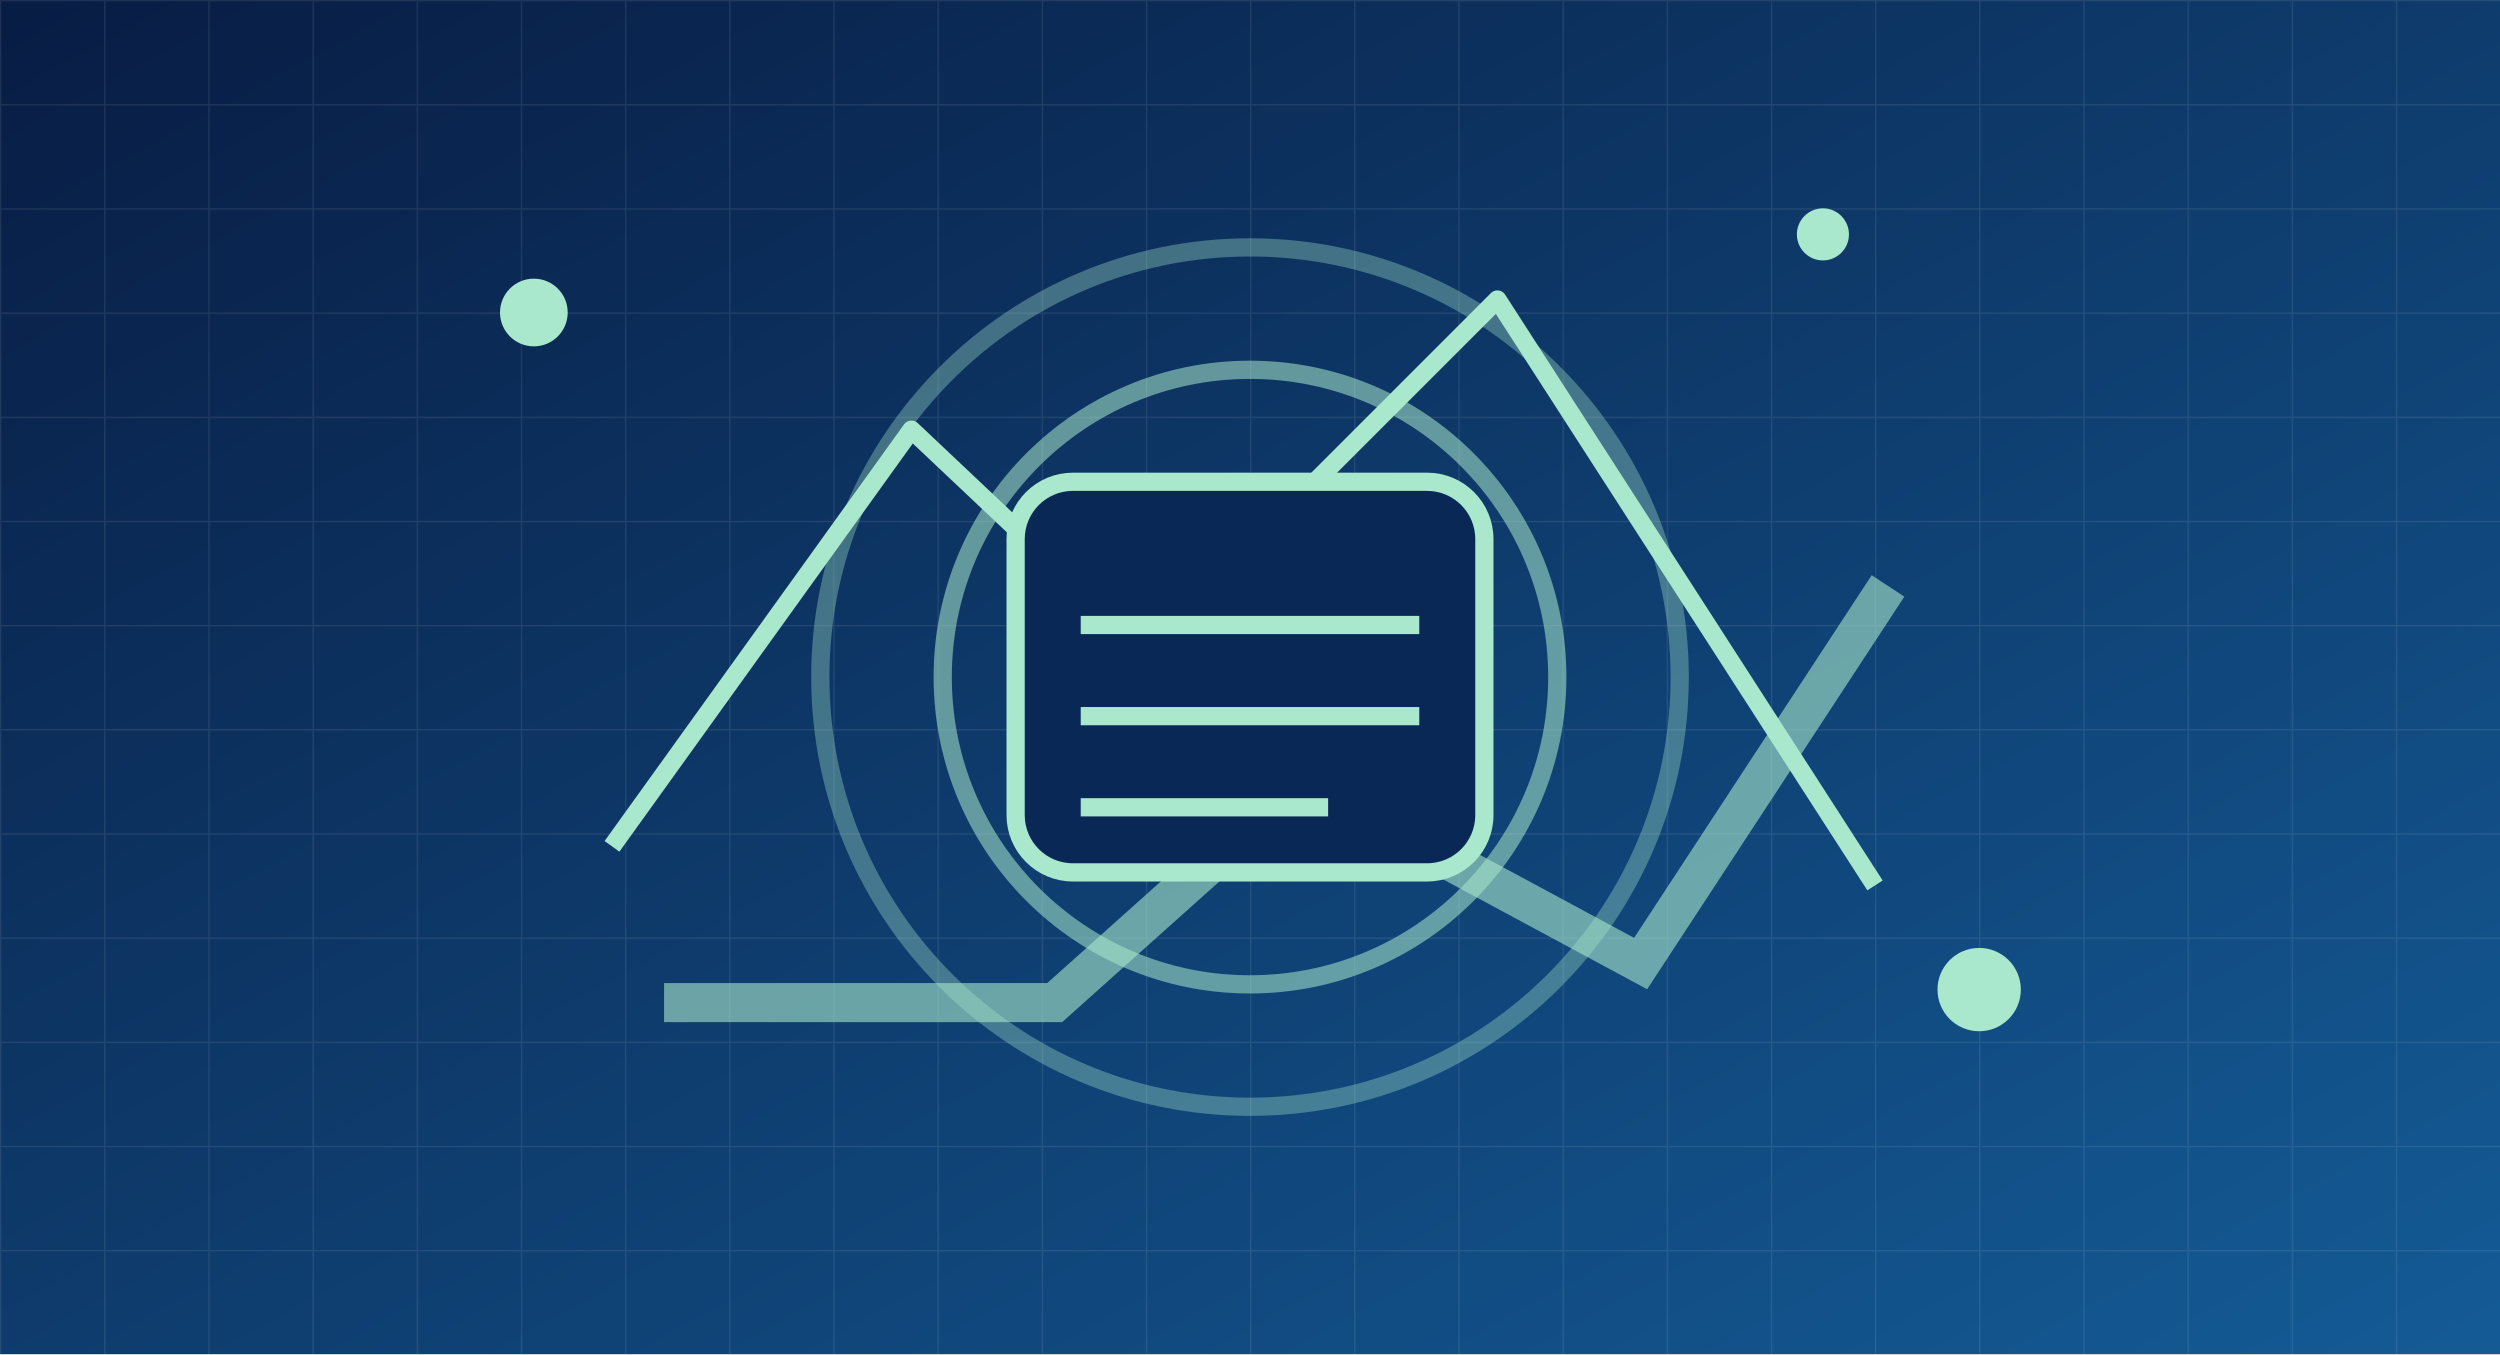
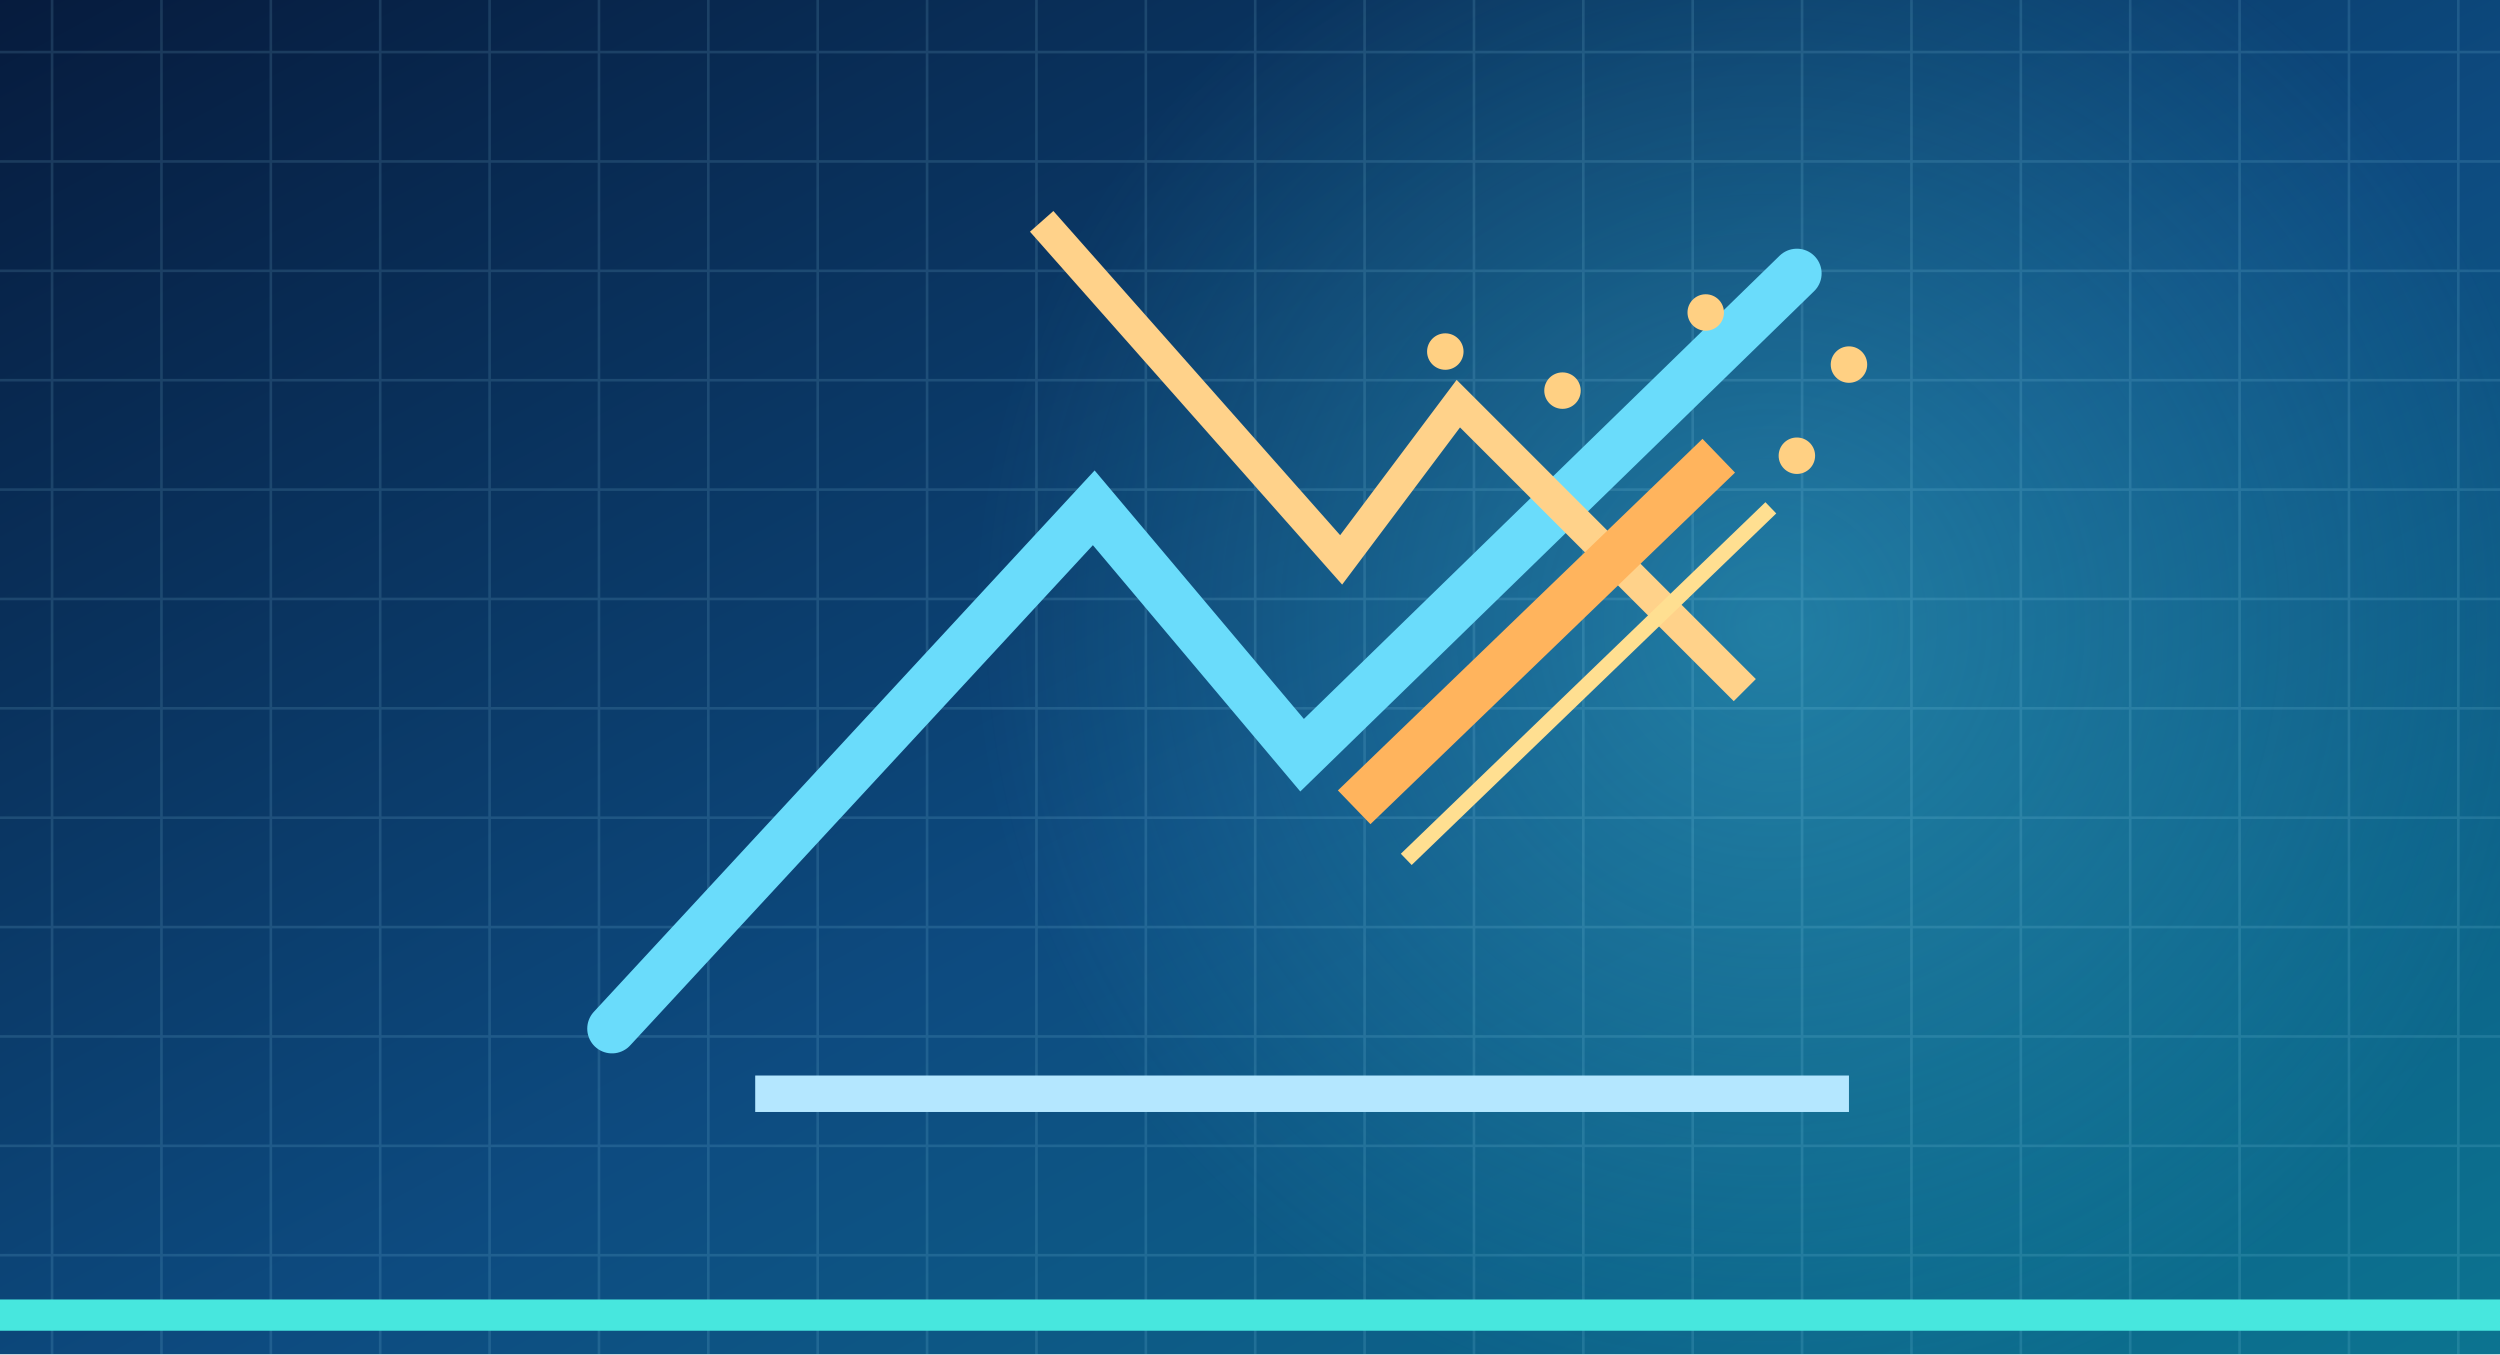
<svg xmlns="http://www.w3.org/2000/svg" viewBox="0 0 960 520">
  <defs>
    <linearGradient id="bg" x2="1" y2="1">
-       <stop stop-color="#081c43" />
-       <stop offset="1" stop-color="#145b96" />
+       <stop stop-color="#061b3d" />
+       <stop offset=".55" stop-color="#0d4b80" />
+       <stop offset="1" stop-color="#0c7490" />
    </linearGradient>
-     <pattern id="p" width="40" height="40" patternUnits="userSpaceOnUse">
-       <path d="M40 0H0V40" fill="none" stroke="#ffffff" stroke-opacity=".09" />
-     </pattern>
+     <radialGradient id="halo">
+       <stop stop-color="#4de3ec" stop-opacity=".32" />
+       <stop offset="1" stop-color="#4de3ec" stop-opacity="0" />
+     </radialGradient>
  </defs>
  <rect width="960" height="520" fill="url(#bg)" />
-   <rect width="960" height="520" fill="url(#p)" />
-   <g transform="translate(480 260)" stroke="#a9e8cc" fill="none" stroke-width="7">
-     <circle r="165" stroke-opacity=".35" />
-     <circle r="118" stroke-opacity=".55" />
-     <path d="M-245 65 L-130 -95 L-40 -10 L95 -145 L240 80" stroke-linejoin="round" />
-     <path d="M-225 125L-75 125L20 40L150 110L245 -35" stroke-width="15" stroke-opacity=".6" />
-     <rect x="-90" y="-75" width="180" height="150" rx="22" fill="#0a2856" />
-     <path d="M-65 -20H65M-65 15H65M-65 50H30" />
+   <circle cx="680" cy="240" r="310" fill="url(#halo)" />
+   <g stroke="#a5eaff" opacity=".13">
+     <path d="M0 20H960" />
+     <path d="M0 62H960" />
+     <path d="M0 104H960" />
+     <path d="M0 146H960" />
+     <path d="M0 188H960" />
+     <path d="M0 230H960" />
+     <path d="M0 272H960" />
+     <path d="M0 314H960" />
+     <path d="M0 356H960" />
+     <path d="M0 398H960" />
+     <path d="M0 440H960" />
+     <path d="M0 482H960" />
+     <path d="M20 0V520" />
+     <path d="M62 0V520" />
+     <path d="M104 0V520" />
+     <path d="M146 0V520" />
+     <path d="M188 0V520" />
+     <path d="M230 0V520" />
+     <path d="M272 0V520" />
+     <path d="M314 0V520" />
+     <path d="M356 0V520" />
+     <path d="M398 0V520" />
+     <path d="M440 0V520" />
+     <path d="M482 0V520" />
+     <path d="M524 0V520" />
+     <path d="M566 0V520" />
+     <path d="M608 0V520" />
+     <path d="M650 0V520" />
+     <path d="M692 0V520" />
+     <path d="M734 0V520" />
+     <path d="M776 0V520" />
+     <path d="M818 0V520" />
+     <path d="M860 0V520" />
+     <path d="M902 0V520" />
+     <path d="M944 0V520" />
  </g>
-   <g fill="#a9e8cc">
-     <circle cx="205" cy="120" r="13" />
-     <circle cx="760" cy="380" r="16" />
-     <circle cx="700" cy="90" r="10" />
+   <g transform="translate(480 260)">
+     <path d="M-245 135L-60 -65L20 30L210 -155" stroke="#6adcfb" stroke-width="19" fill="none" stroke-linecap="round" />
+     <path d="M-190 160H230" stroke="#b4e7ff" stroke-width="14" />
+     <path d="M-80 -175L35 -45L80 -105L190 5" stroke="#ffd28a" stroke-width="12" fill="none" />
+     <path d="M40 50L180 -85" stroke="#ffb45d" stroke-width="18" />
+     <path d="M60 70L200 -65" stroke="#ffdf91" stroke-width="6" />
+     <g fill="#ffd083">
+       <circle cx="120" cy="-110" r="7" />
+       <circle cx="175" cy="-140" r="7" />
+       <circle cx="210" cy="-85" r="7" />
+       <circle cx="75" cy="-125" r="7" />
+       <circle cx="230" cy="-120" r="7" />
+     </g>
  </g>
+   <path d="M0 505H960" stroke="#47e7de" stroke-width="12" />
</svg>
